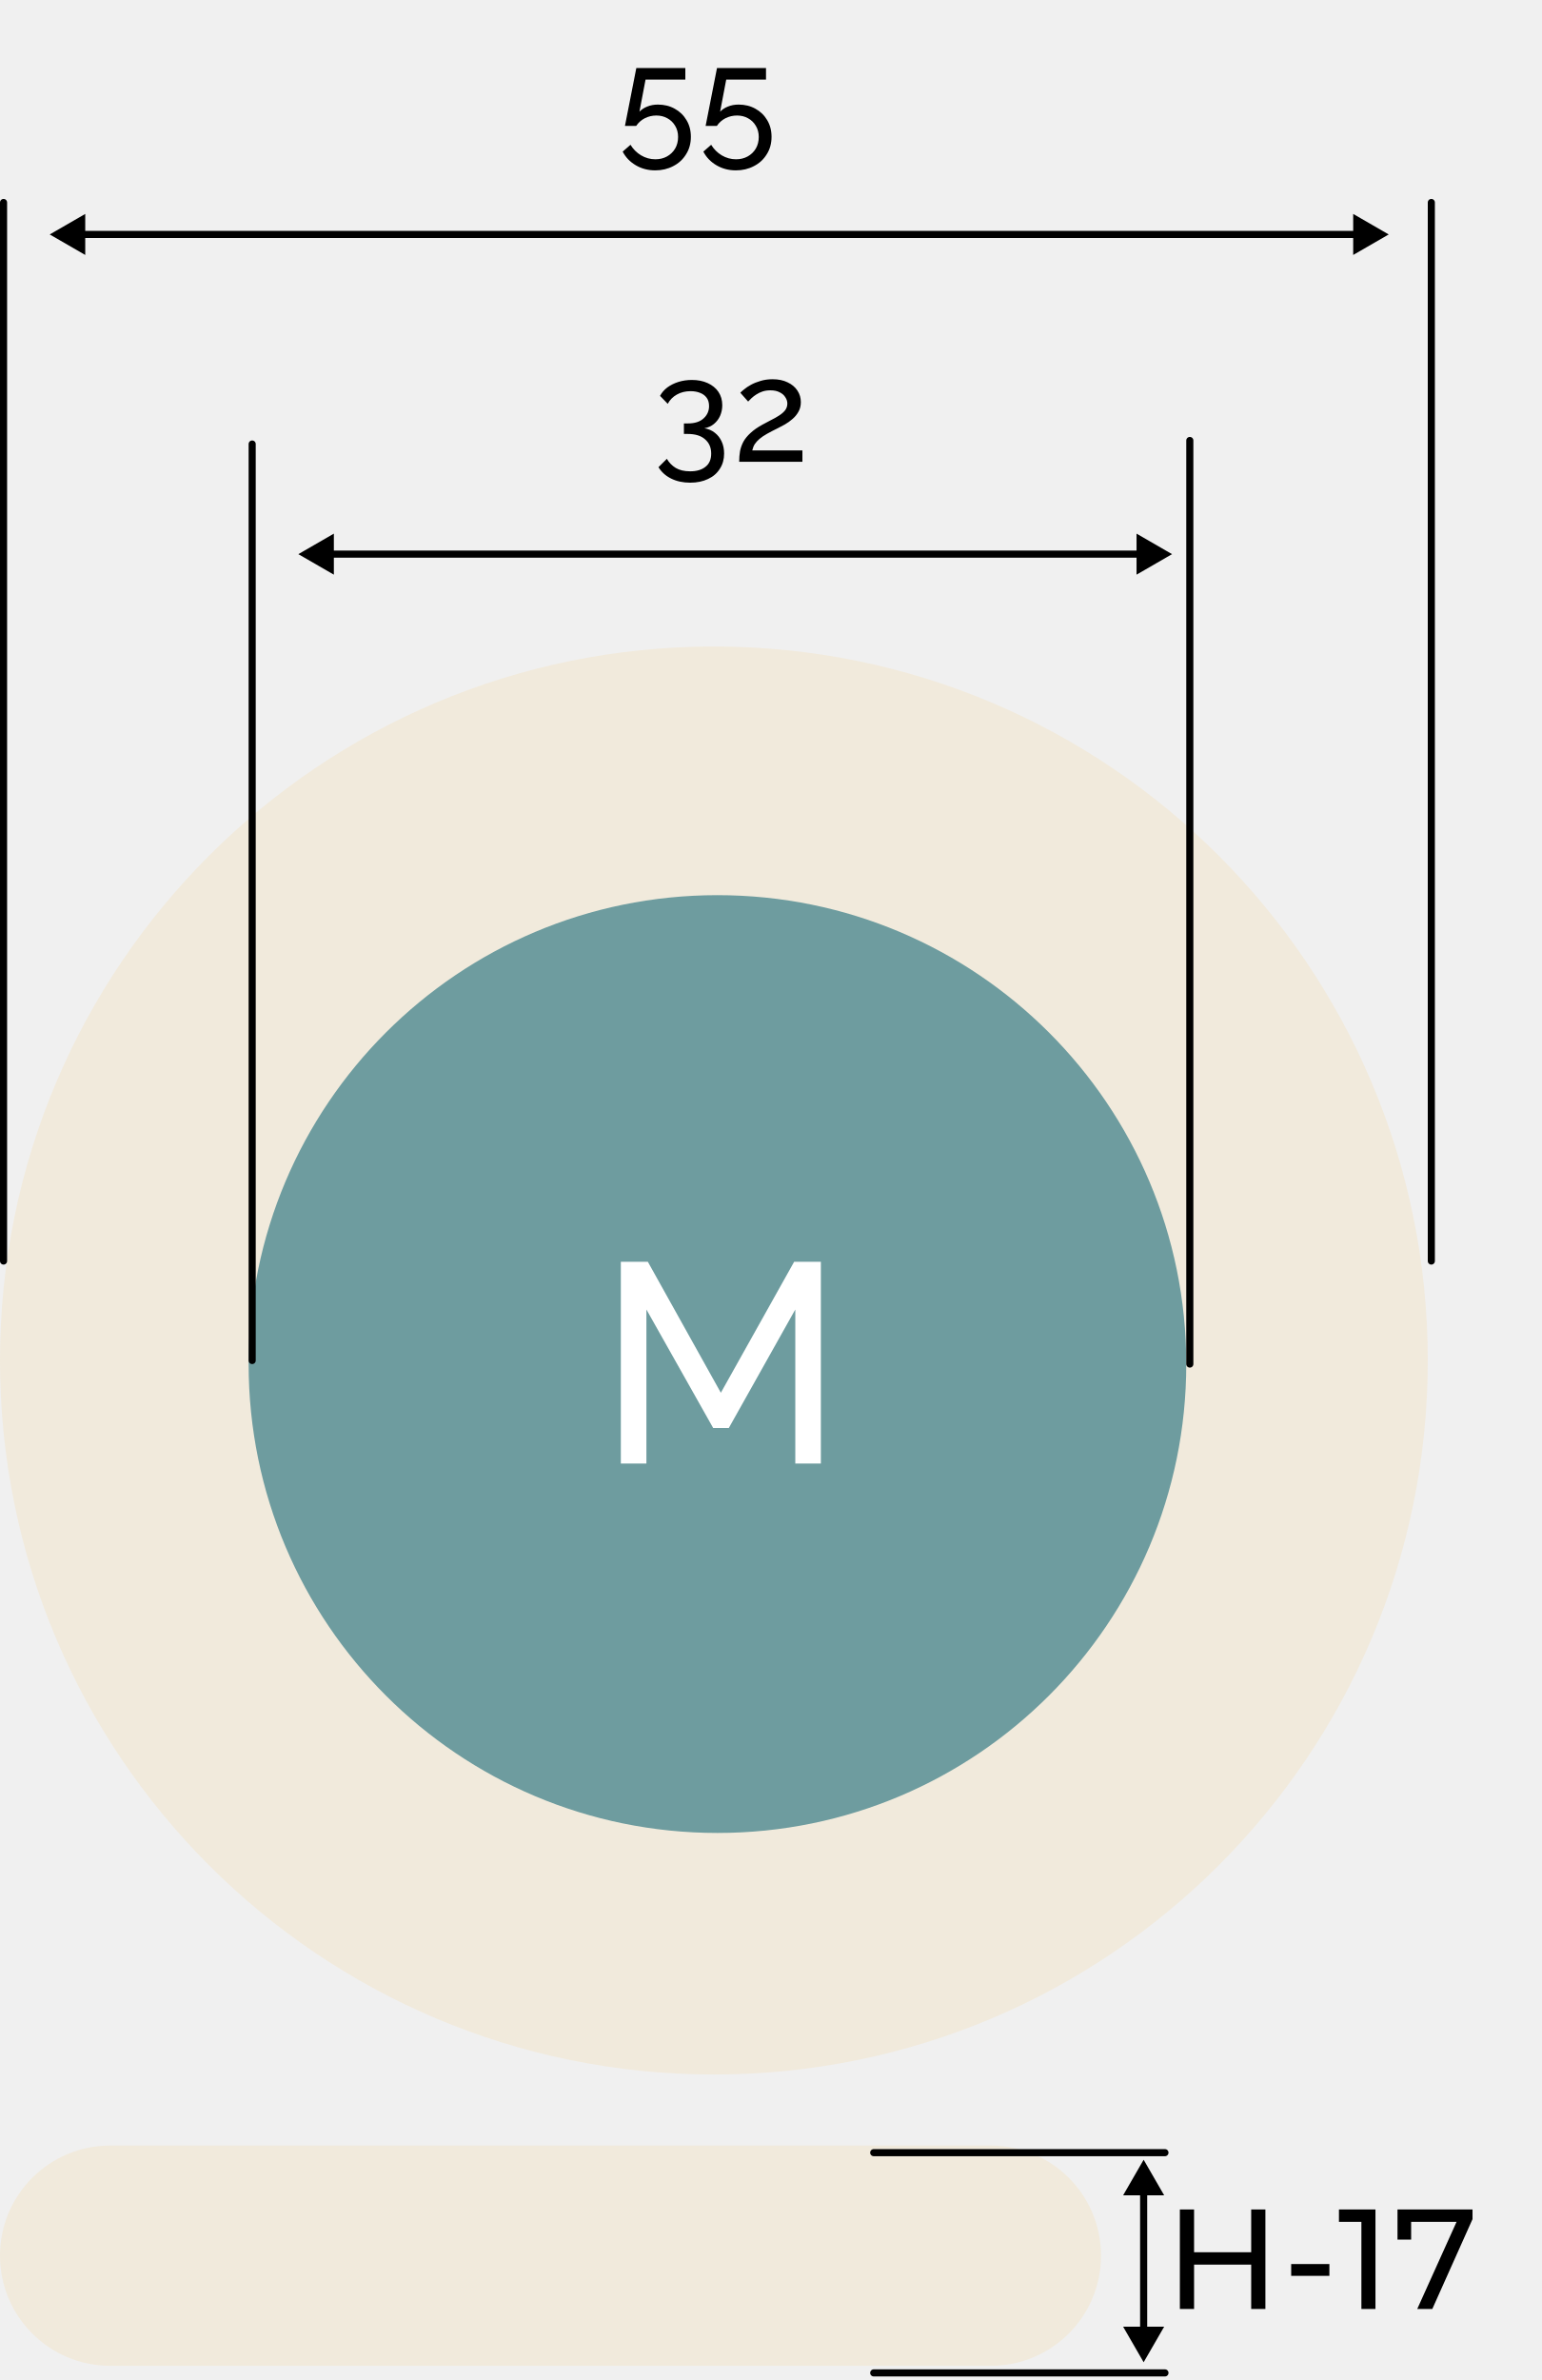
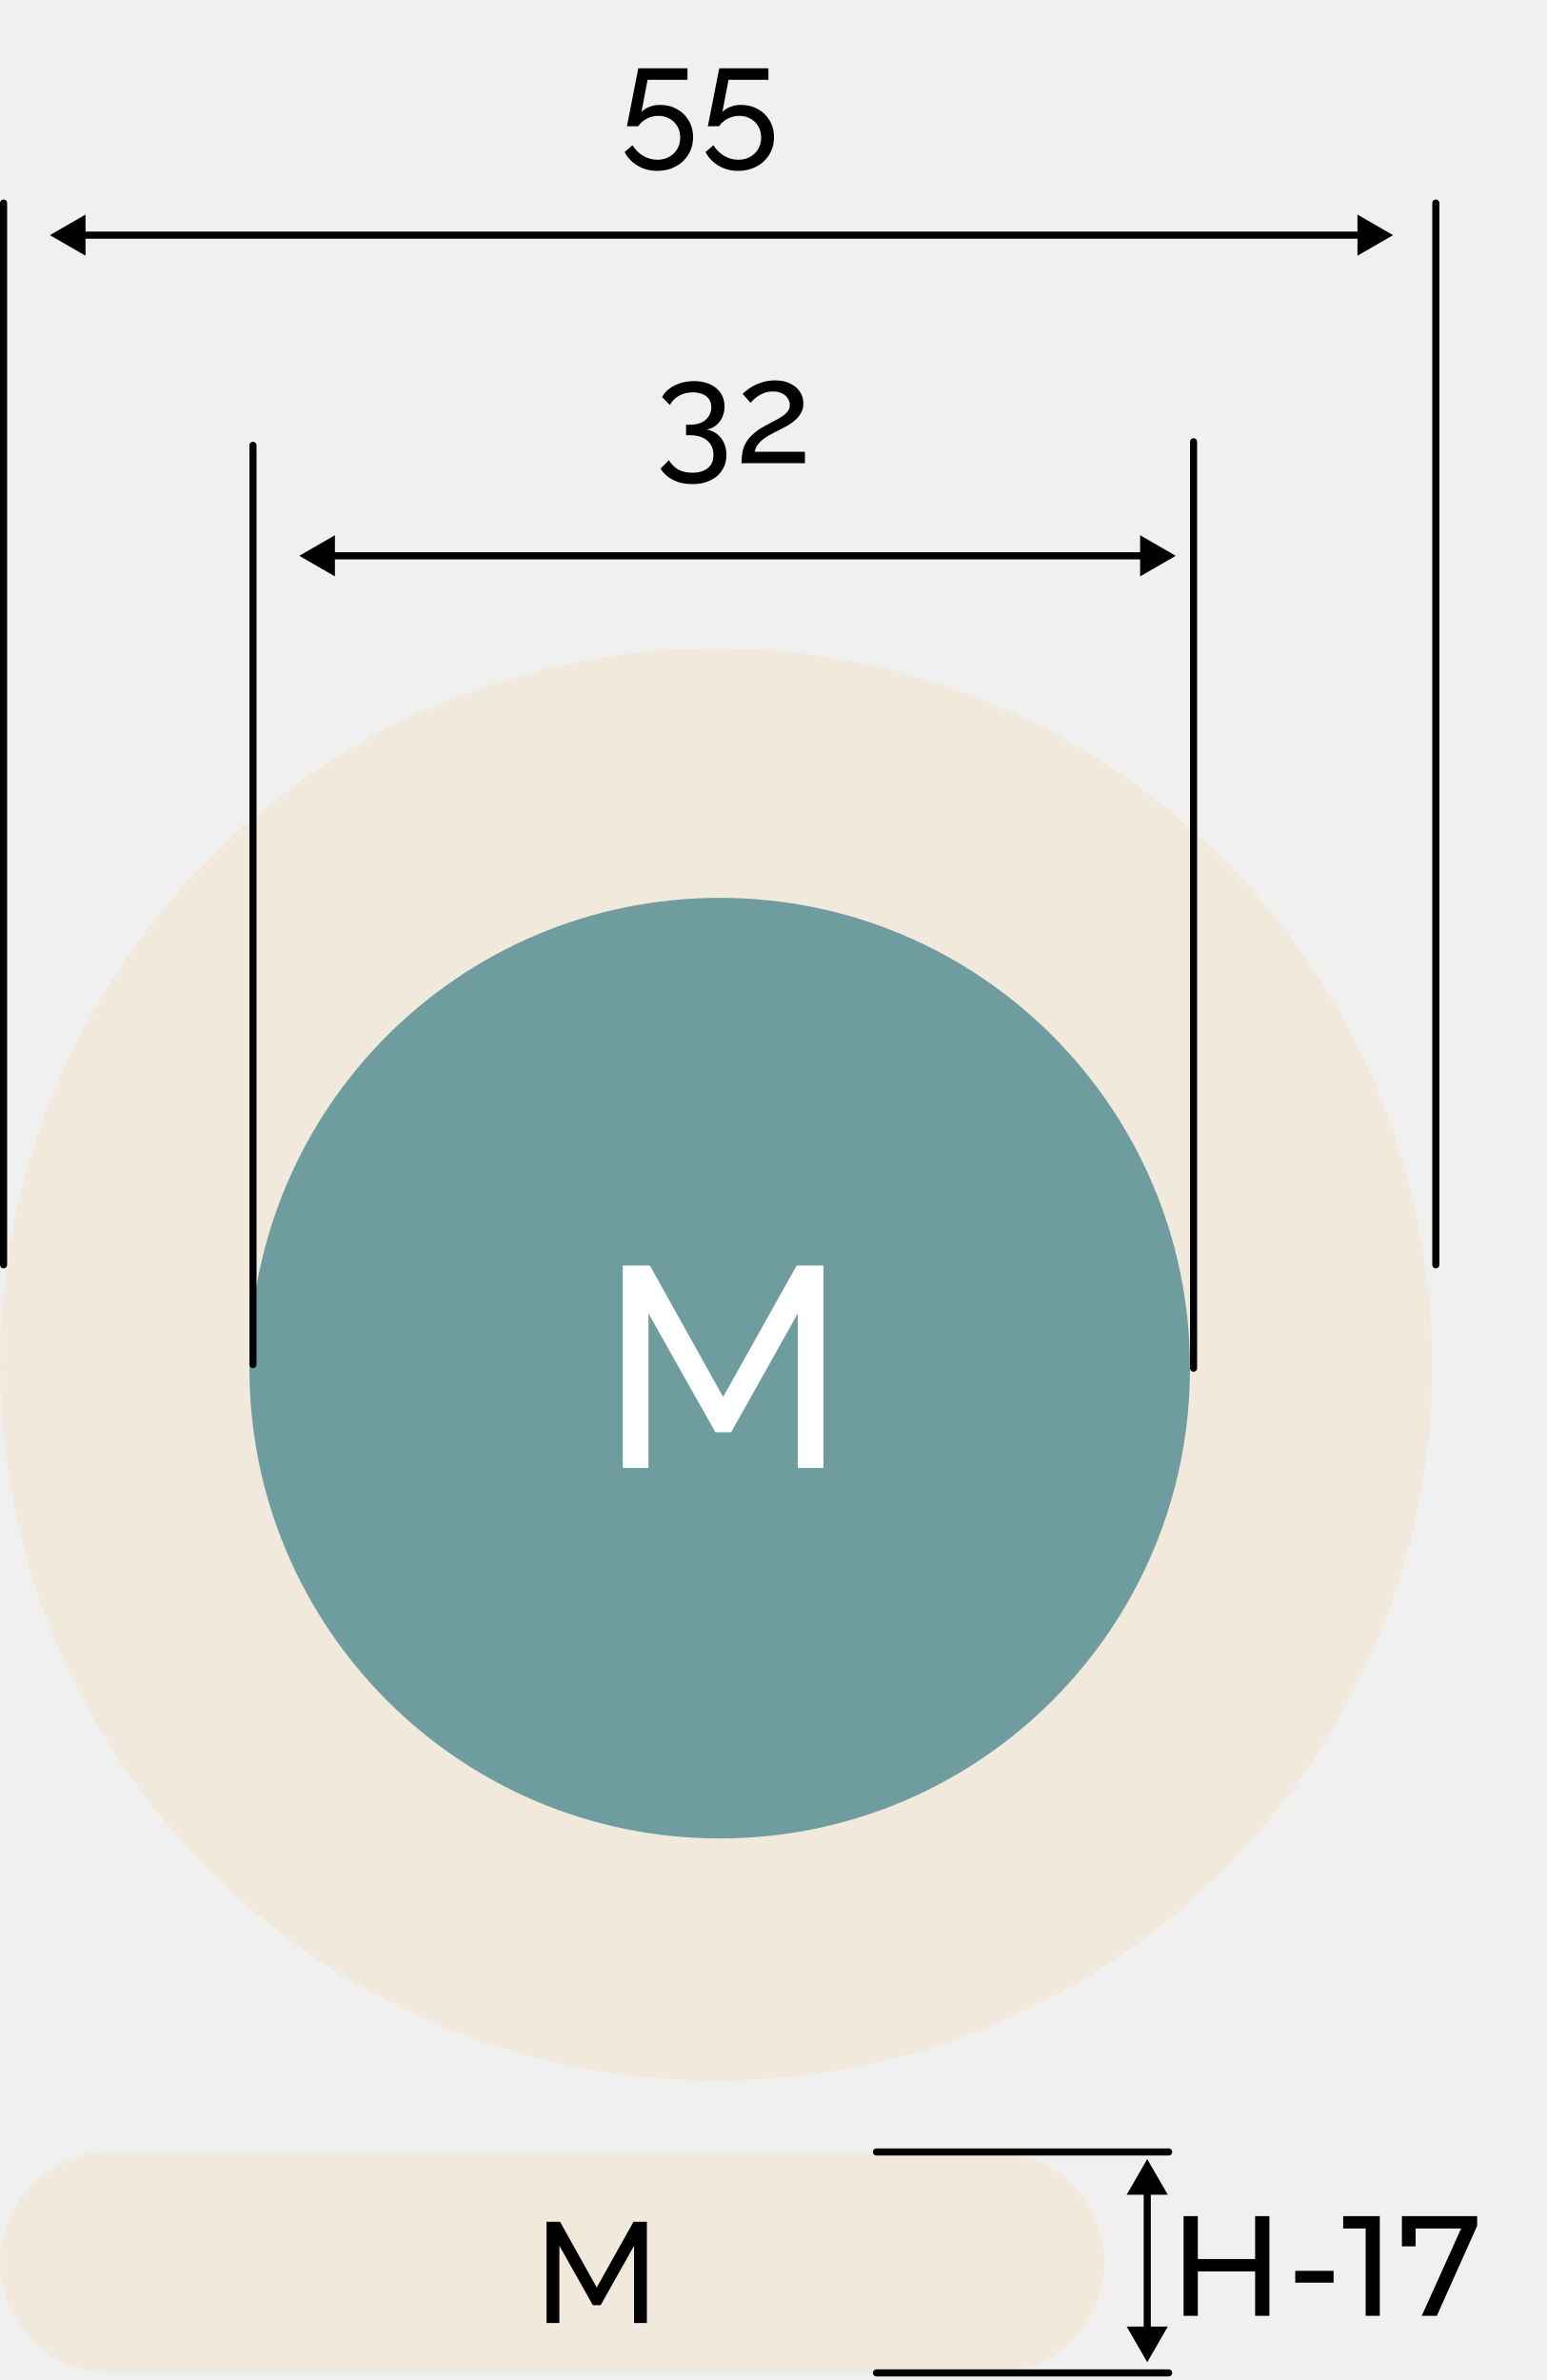
- <svg xmlns="http://www.w3.org/2000/svg" width="217" height="335" viewBox="0 0 217 335" fill="none">
+ <svg xmlns="http://www.w3.org/2000/svg" width="217" height="334" viewBox="0 0 217 334" fill="none">
  <path d="M99.16 60.28C99.733 60.373 100.227 60.587 100.64 60.92C101.053 61.24 101.373 61.653 101.6 62.16C101.827 62.653 101.94 63.213 101.94 63.84C101.94 64.653 101.74 65.367 101.34 65.98C100.953 66.607 100.4 67.087 99.68 67.42C98.96 67.767 98.12 67.94 97.16 67.94C96.147 67.94 95.253 67.747 94.48 67.36C93.72 66.987 93.127 66.453 92.7 65.76L93.88 64.58C94.187 65.113 94.6 65.54 95.12 65.86C95.653 66.18 96.333 66.34 97.16 66.34C98.08 66.34 98.8 66.127 99.32 65.7C99.853 65.287 100.12 64.667 100.12 63.84C100.12 63 99.833 62.333 99.26 61.84C98.7 61.333 97.88 61.08 96.8 61.08H96.28V59.6H96.84C97.8 59.6 98.533 59.367 99.04 58.9C99.56 58.433 99.82 57.853 99.82 57.16C99.82 56.68 99.707 56.287 99.48 55.98C99.253 55.673 98.947 55.447 98.56 55.3C98.173 55.14 97.727 55.06 97.22 55.06C96.487 55.06 95.84 55.22 95.28 55.54C94.733 55.847 94.307 56.28 94 56.84L92.92 55.72C93.16 55.267 93.5 54.873 93.94 54.54C94.393 54.207 94.913 53.947 95.5 53.76C96.1 53.573 96.733 53.48 97.4 53.48C98.24 53.48 98.98 53.627 99.62 53.92C100.273 54.213 100.78 54.627 101.14 55.16C101.5 55.693 101.68 56.32 101.68 57.04C101.68 57.56 101.58 58.053 101.38 58.52C101.18 58.973 100.887 59.36 100.5 59.68C100.127 59.987 99.68 60.187 99.16 60.28ZM104.061 65C104.061 64.467 104.101 63.967 104.181 63.5C104.274 63.033 104.434 62.587 104.661 62.16C104.901 61.733 105.234 61.327 105.661 60.94C106.087 60.54 106.641 60.153 107.321 59.78C107.721 59.553 108.121 59.34 108.521 59.14C108.934 58.94 109.314 58.727 109.661 58.5C110.021 58.273 110.307 58.027 110.521 57.76C110.734 57.48 110.841 57.16 110.841 56.8C110.841 56.493 110.747 56.2 110.561 55.92C110.387 55.627 110.121 55.393 109.761 55.22C109.414 55.033 108.981 54.94 108.461 54.94C108.061 54.94 107.694 54.993 107.361 55.1C107.041 55.207 106.747 55.347 106.481 55.52C106.227 55.68 106.001 55.853 105.801 56.04C105.614 56.213 105.454 56.373 105.321 56.52L104.221 55.28C104.327 55.16 104.507 55 104.761 54.8C105.014 54.587 105.334 54.373 105.721 54.16C106.107 53.947 106.554 53.767 107.061 53.62C107.581 53.46 108.147 53.38 108.761 53.38C109.587 53.38 110.294 53.527 110.881 53.82C111.481 54.1 111.941 54.487 112.261 54.98C112.581 55.46 112.741 56 112.741 56.6C112.741 57.12 112.627 57.573 112.401 57.96C112.187 58.347 111.907 58.687 111.561 58.98C111.227 59.273 110.874 59.527 110.501 59.74C110.141 59.94 109.814 60.113 109.521 60.26C108.921 60.553 108.407 60.82 107.981 61.06C107.554 61.3 107.201 61.54 106.921 61.78C106.654 62.007 106.434 62.247 106.261 62.5C106.101 62.753 105.981 63.053 105.901 63.4H112.961V65H104.061Z" fill="black" />
  <path d="M92.24 23.98C91.227 23.98 90.313 23.74 89.5 23.26C88.687 22.78 88.073 22.14 87.66 21.34L88.76 20.38C89.133 20.993 89.627 21.487 90.24 21.86C90.867 22.233 91.54 22.42 92.26 22.42C92.873 22.42 93.42 22.287 93.9 22.02C94.38 21.753 94.76 21.387 95.04 20.92C95.32 20.44 95.46 19.893 95.46 19.28C95.46 18.68 95.32 18.153 95.04 17.7C94.773 17.247 94.407 16.893 93.94 16.64C93.487 16.387 92.973 16.26 92.4 16.26C91.827 16.26 91.287 16.387 90.78 16.64C90.287 16.893 89.88 17.253 89.56 17.72H87.98L89.58 9.58H96.48V11.2H90.88L90.02 15.72C90.313 15.413 90.68 15.173 91.12 15C91.573 14.813 92.073 14.72 92.62 14.72C93.5 14.72 94.287 14.913 94.98 15.3C95.687 15.687 96.24 16.22 96.64 16.9C97.053 17.58 97.26 18.367 97.26 19.26C97.26 20.193 97.033 21.013 96.58 21.72C96.14 22.44 95.54 22.993 94.78 23.38C94.02 23.78 93.173 23.98 92.24 23.98ZM103.597 23.98C102.584 23.98 101.67 23.74 100.857 23.26C100.044 22.78 99.43 22.14 99.017 21.34L100.117 20.38C100.49 20.993 100.984 21.487 101.597 21.86C102.224 22.233 102.897 22.42 103.617 22.42C104.23 22.42 104.777 22.287 105.257 22.02C105.737 21.753 106.117 21.387 106.397 20.92C106.677 20.44 106.817 19.893 106.817 19.28C106.817 18.68 106.677 18.153 106.397 17.7C106.13 17.247 105.764 16.893 105.297 16.64C104.844 16.387 104.33 16.26 103.757 16.26C103.184 16.26 102.644 16.387 102.137 16.64C101.644 16.893 101.237 17.253 100.917 17.72H99.337L100.937 9.58H107.837V11.2H102.237L101.377 15.72C101.67 15.413 102.037 15.173 102.477 15C102.93 14.813 103.43 14.72 103.977 14.72C104.857 14.72 105.644 14.913 106.337 15.3C107.044 15.687 107.597 16.22 107.997 16.9C108.41 17.58 108.617 18.367 108.617 19.26C108.617 20.193 108.39 21.013 107.937 21.72C107.497 22.44 106.897 22.993 106.137 23.38C105.377 23.78 104.53 23.98 103.597 23.98Z" fill="black" />
  <circle cx="100.5" cy="191.5" r="100.5" fill="#F1EADC" />
  <circle cx="101" cy="192" r="66" fill="#6E9C9F" />
  <line x1="0.5" y1="28.5" x2="0.5" y2="177.5" stroke="black" stroke-linecap="round" />
  <line x1="201.5" y1="28.5" x2="201.5" y2="177.5" stroke="black" stroke-linecap="round" />
  <path d="M167.5 62L167.5 192" stroke="black" stroke-linecap="round" />
  <line x1="35.5" y1="62.5" x2="35.5" y2="191.5" stroke="black" stroke-linecap="round" />
  <path d="M165 78L160 75.113V80.887L165 78ZM42 78L47 80.887V75.113L42 78ZM160.5 77.5L46.5 77.5V78.5L160.5 78.5V77.5Z" fill="black" />
  <path d="M195.5 33L190.5 30.113V35.887L195.5 33ZM7 33L12 35.887V30.113L7 33ZM191 32.5L11.5 32.5V33.5L191 33.5V32.5Z" fill="black" />
  <path d="M111.96 206V184.32L102.6 201H100.4L91 184.32V206H87.4V177.6H91.2L101.48 196.04L111.8 177.6H115.56V206H111.96Z" fill="white" />
-   <path d="M161 304L158.113 309L163.887 309L161 304ZM161 332.5L163.887 327.5L158.113 327.5L161 332.5ZM160.5 308.5L160.5 328L161.5 328L161.5 308.5L160.5 308.5Z" fill="black" />
+   <path d="M161 303L158.113 308L163.887 308L161 303ZM161 331.5L163.887 326.5L158.113 326.5L161 331.5ZM160.5 307.5L160.5 327L161.5 327L161.5 307.5L160.5 307.5Z" fill="black" />
  <path d="M176.14 311H178.14V325H176.14V311ZM168.1 325H166.1V311H168.1V325ZM176.32 318.76H167.9V317.02H176.32V318.76ZM181.77 320.34V318.68H187.15V320.34H181.77ZM191.655 325V311.8L192.515 312.74H188.495V311H193.635V325H191.655ZM199.518 325L205.458 311.84L205.978 312.74H197.658L198.658 311.76V315.24H196.738V311H207.298V312.36L201.638 325H199.518Z" fill="black" />
  <rect y="302" width="155" height="31" rx="15.5" fill="#F1EADC" />
-   <path d="M123 303H164" stroke="black" stroke-linecap="round" />
-   <path d="M123 334H164" stroke="black" stroke-linecap="round" />
+   <path d="M123 302H164" stroke="black" stroke-linecap="round" />
+   <path d="M123 333H164" stroke="black" stroke-linecap="round" />
+   <path d="M88.98 326V315.16L84.3 323.5H83.2L78.5 315.16V326H76.7V311.8H78.6L83.74 321.02L88.9 311.8H90.78V326H88.98Z" fill="black" />
</svg>
